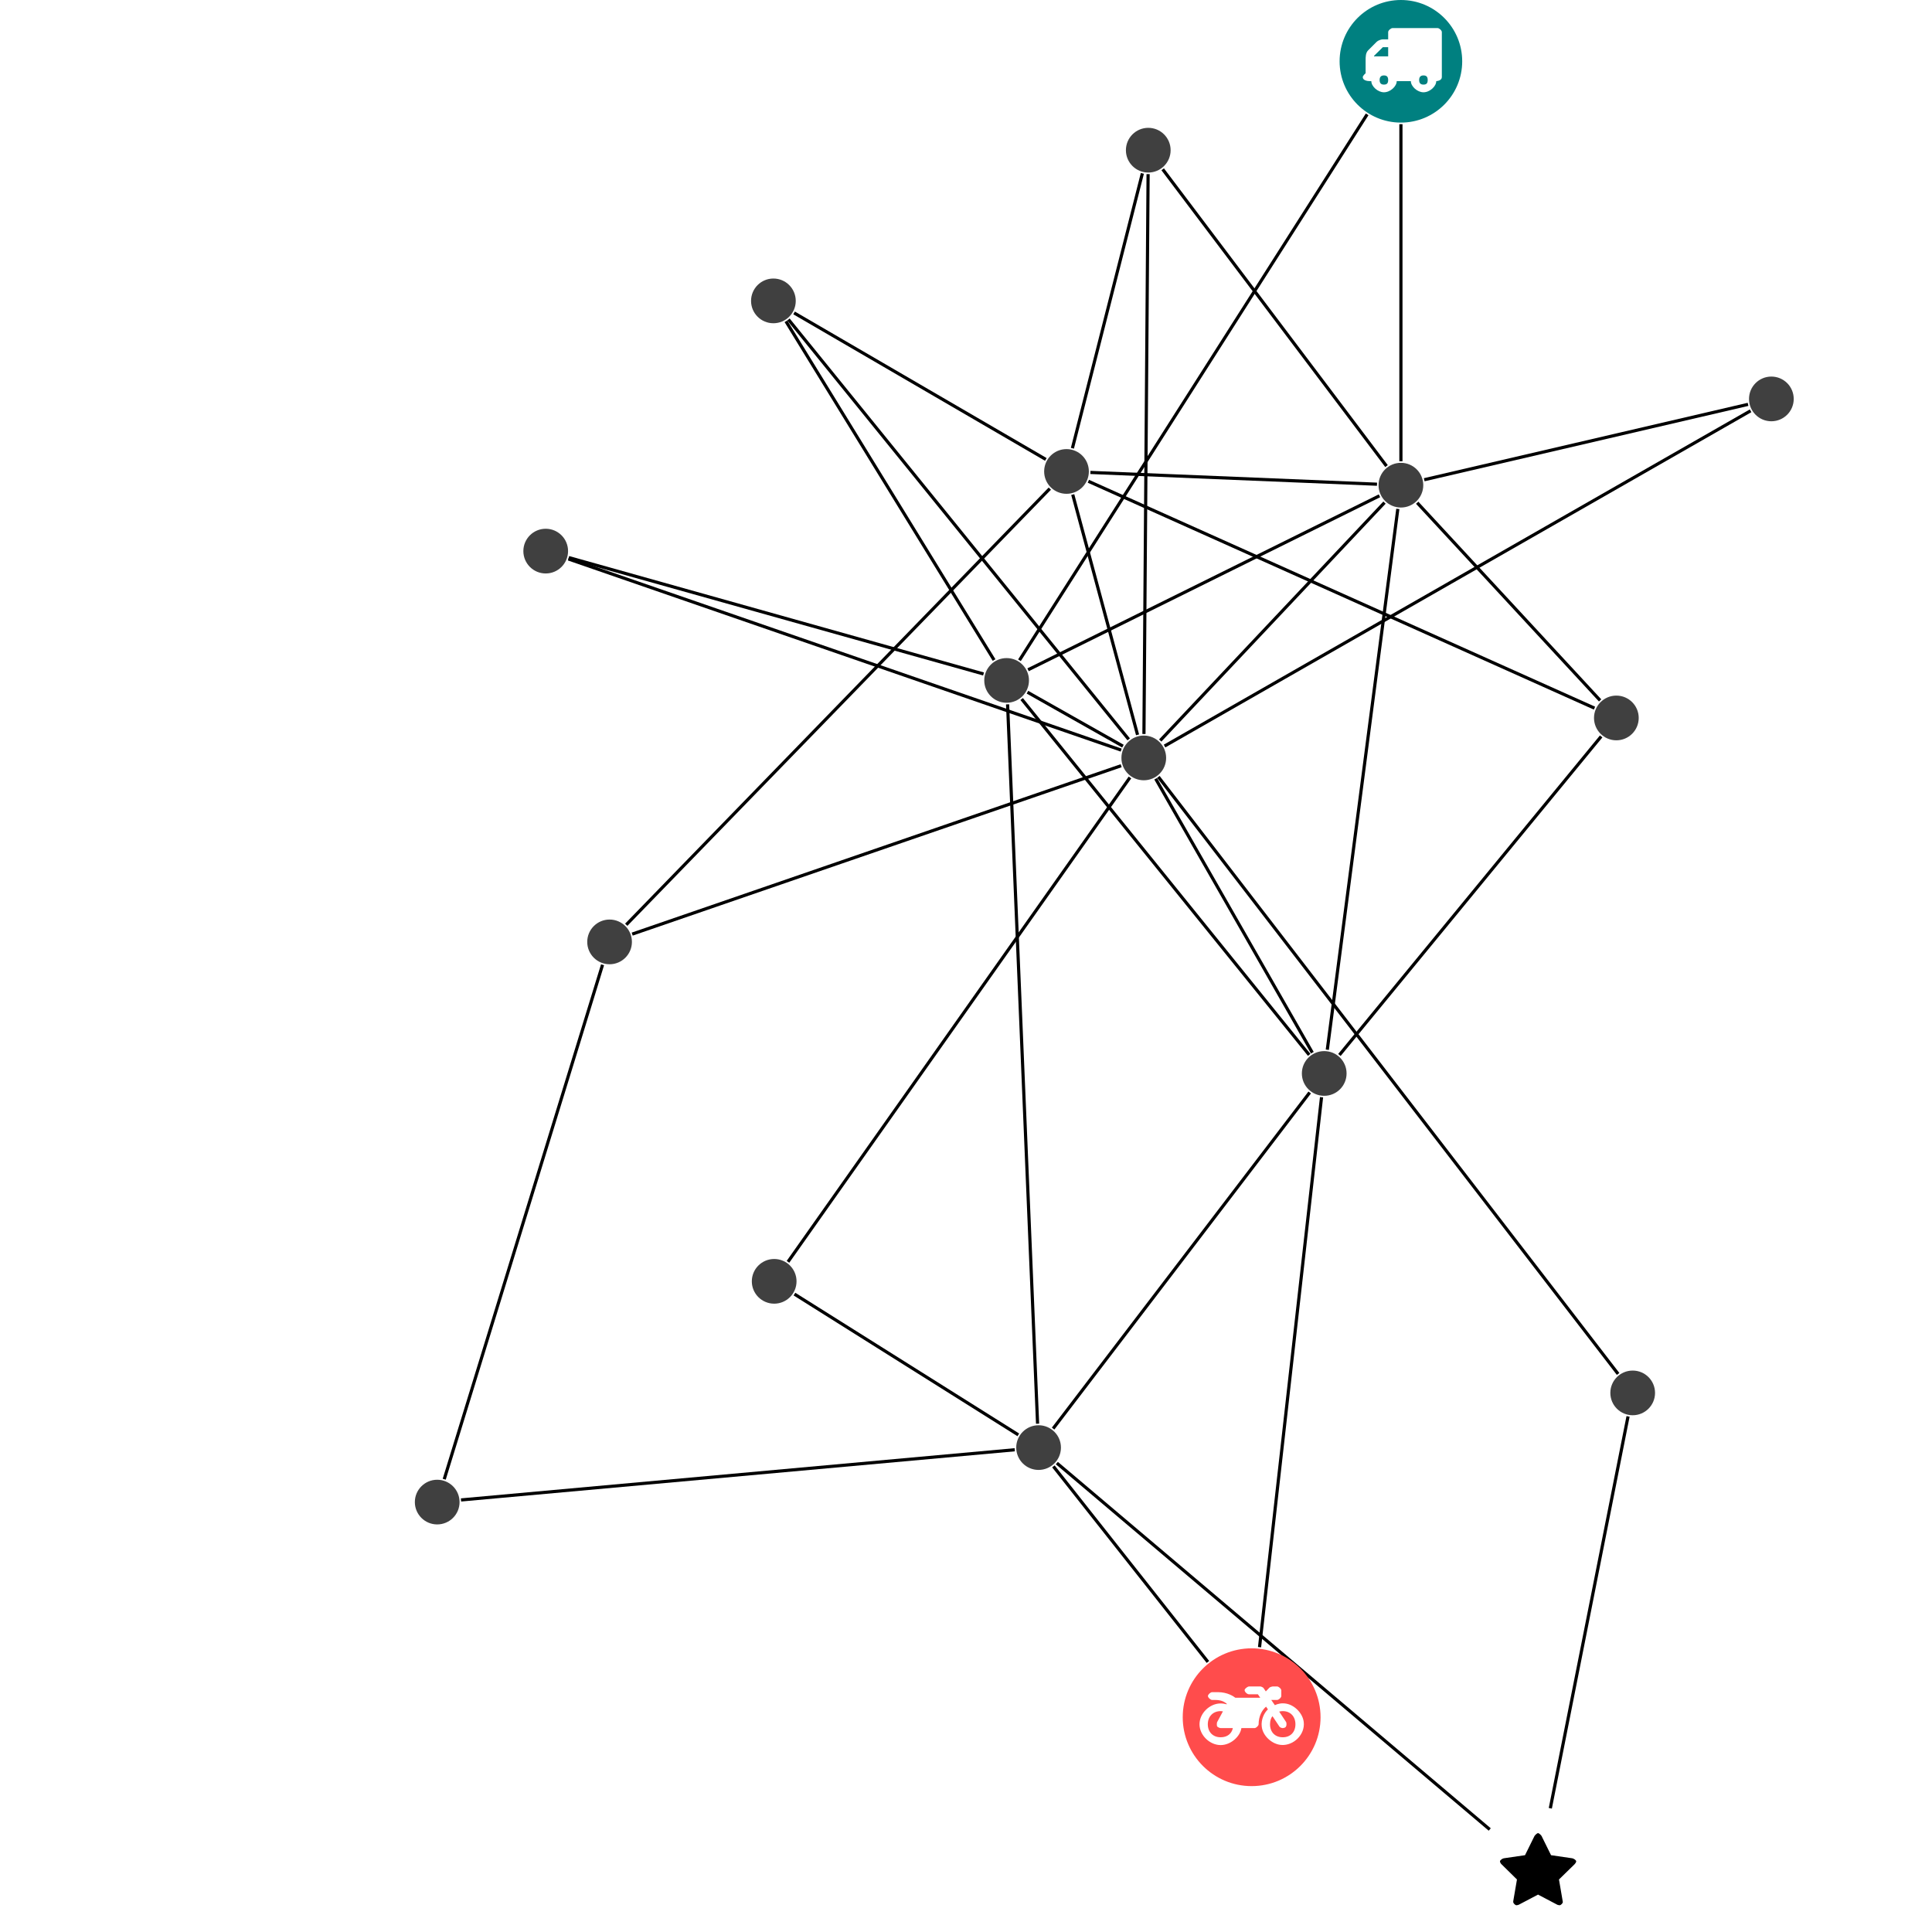
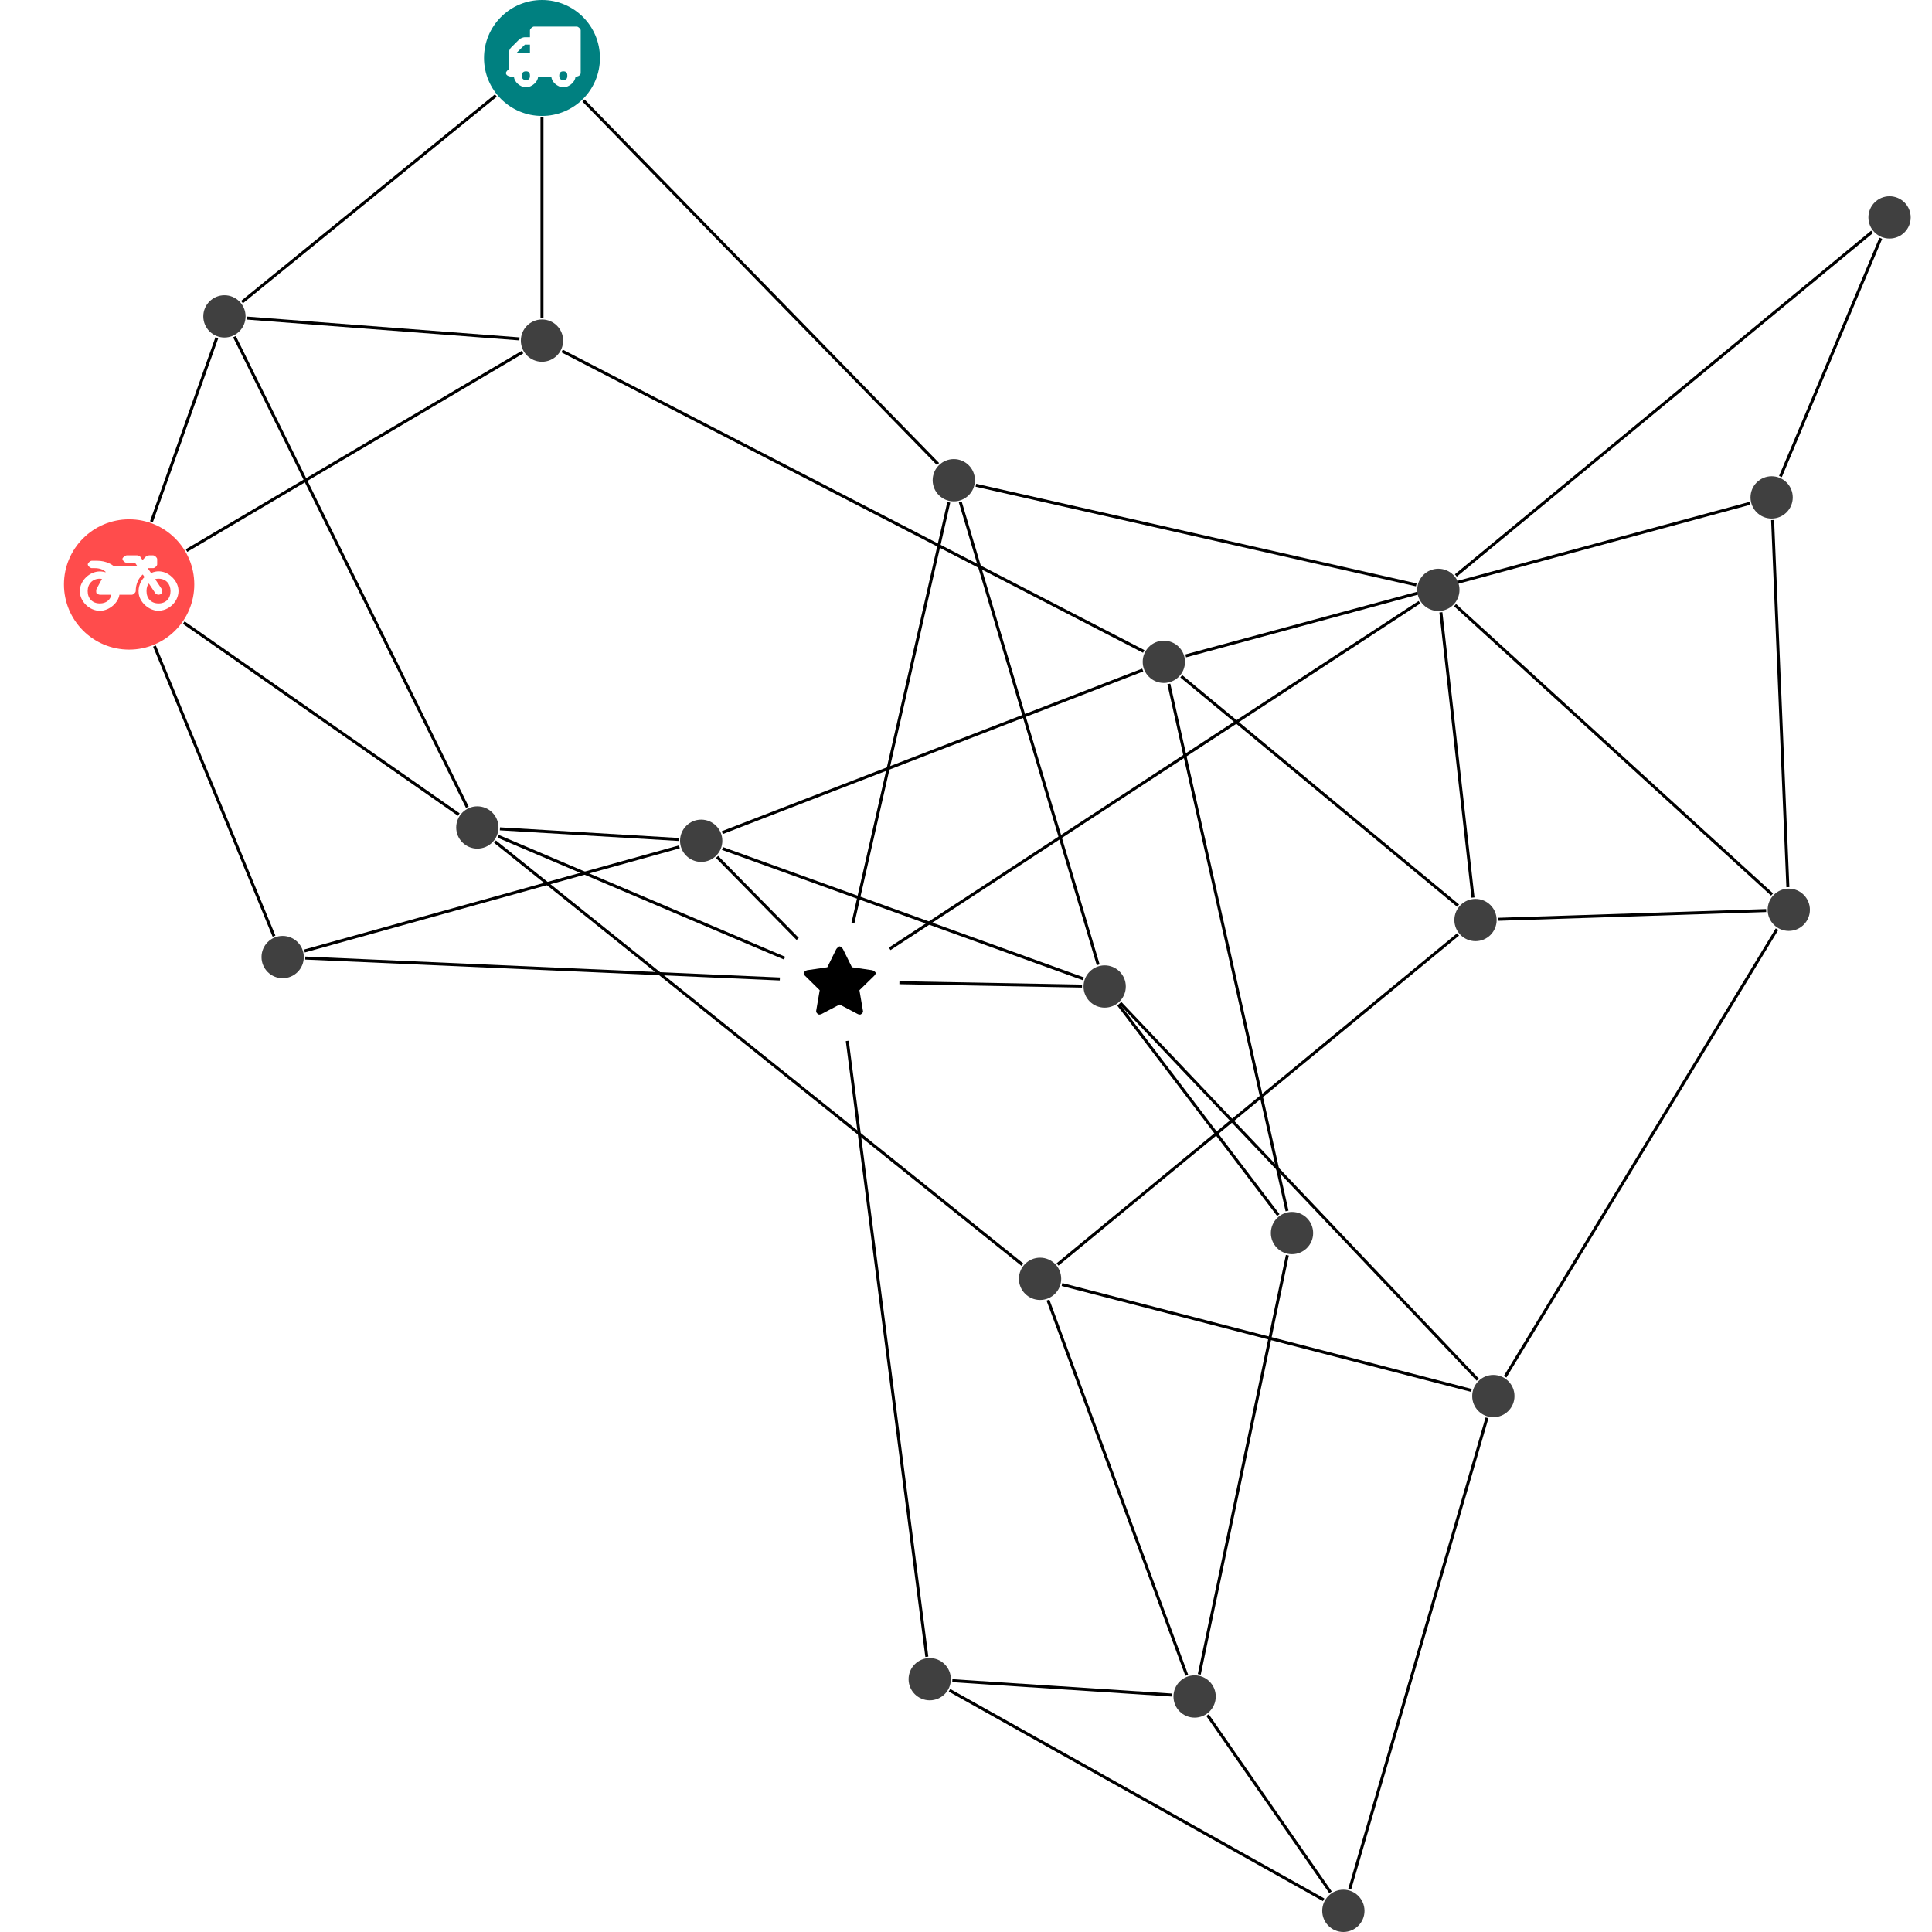
- <svg xmlns="http://www.w3.org/2000/svg" xmlns:xlink="http://www.w3.org/1999/xlink" width="243.581pt" height="243.581pt" viewBox="-34.869 0.000 208.712 243.581" version="1.1">
+ <svg xmlns="http://www.w3.org/2000/svg" xmlns:xlink="http://www.w3.org/1999/xlink" width="257.583pt" height="257.583pt" viewBox="-5.685 0.000 251.899 257.583" version="1.1">
  <defs>
    <g>
      <symbol overflow="visible" id="glyph0-0">
        <path style="stroke:none;" d="M 1.422 -0.75 L 1.422 -7.922 L 3.562 -7.922 L 3.562 -0.891 L 1.422 -0.891 Z M 0.625 0 L 4.531 0 L 4.531 -8.812 L 0.438 -8.812 L 0.438 0 Z M 0.625 0 " />
      </symbol>
      <symbol overflow="visible" id="glyph0-1">
        <path style="stroke:none;" d="M 3.375 -0.844 C 3.375 -0.453 3.234 -0.266 2.844 -0.266 C 2.469 -0.266 2.297 -0.453 2.297 -0.844 C 2.297 -1.219 2.469 -1.422 2.844 -1.422 C 3.234 -1.422 3.375 -1.219 3.375 -0.844 Z M 1.594 -3.688 L 1.594 -3.859 C 1.594 -3.875 1.578 -3.875 1.594 -3.891 L 2.688 -4.969 C 2.703 -5 2.656 -4.984 2.688 -4.984 L 3.375 -4.984 L 3.375 -3.828 L 1.594 -3.828 Z M 8.359 -0.844 C 8.359 -0.453 8.219 -0.266 7.828 -0.266 C 7.453 -0.266 7.281 -0.453 7.281 -0.844 C 7.281 -1.219 7.453 -1.422 7.828 -1.422 C 8.219 -1.422 8.359 -1.219 8.359 -0.844 Z M 10.141 -6.891 C 10.141 -7.094 9.812 -7.391 9.609 -7.391 L 3.922 -7.391 C 3.719 -7.391 3.375 -7.094 3.375 -6.891 L 3.375 -5.969 L 2.672 -5.969 C 2.469 -5.969 2.078 -5.812 1.938 -5.672 L 0.844 -4.578 C 0.531 -4.266 0.531 -3.734 0.531 -3.328 L 0.531 -1.688 C 0.516 -1.688 0.172 -1.391 0.172 -1.203 C 0.172 -0.781 0.781 -0.703 1.062 -0.703 L 1.25 -0.703 C 1.25 -0.047 2.062 0.703 2.844 0.703 C 3.641 0.703 4.453 -0.047 4.453 -0.703 L 6.234 -0.703 C 6.234 -0.047 7.047 0.703 7.828 0.703 C 8.625 0.703 9.438 -0.047 9.438 -0.703 C 9.547 -0.703 10.141 -0.781 10.141 -1.203 Z M 10.141 -6.891 " />
      </symbol>
      <symbol overflow="visible" id="glyph0-2">
        <path style="stroke:none;" d="M 12.969 -2.906 C 12.844 -3.984 11.859 -5.016 10.781 -5.219 C 10.234 -5.328 9.703 -5.219 9.328 -5.031 L 8.875 -5.688 L 9.609 -5.688 C 9.812 -5.688 10.141 -5.984 10.141 -6.188 L 10.141 -6.891 C 10.141 -7.094 9.812 -7.391 9.609 -7.391 L 9.047 -7.391 C 8.969 -7.391 8.734 -7.312 8.656 -7.25 L 8.188 -6.766 L 7.891 -7.203 C 7.828 -7.281 7.594 -7.391 7.484 -7.391 L 6.078 -7.391 C 5.906 -7.391 5.547 -7.125 5.516 -6.953 C 5.484 -6.734 5.828 -6.406 6.047 -6.406 L 7.188 -6.406 L 7.484 -5.969 L 4.344 -5.969 C 4.141 -6.125 3.375 -6.672 2.141 -6.672 L 1.422 -6.672 C 1.219 -6.672 0.891 -6.375 0.891 -6.188 C 0.891 -5.984 1.219 -5.688 1.422 -5.688 L 1.781 -5.688 C 2.484 -5.688 2.906 -5.516 3.281 -5.188 L 3.25 -5.141 C 3.078 -5.188 2.797 -5.25 2.5 -5.25 C 1.109 -5.25 -0.172 -4 -0.172 -2.625 C -0.172 -1.25 1.109 0 2.5 0 C 3.75 0 4.953 -1.062 5.109 -2.141 L 6.766 -2.141 C 6.969 -2.141 7.281 -2.438 7.281 -2.625 C 7.281 -3.609 7.688 -4.391 8.219 -4.844 L 8.453 -4.5 C 7.969 -4.062 7.578 -3.203 7.672 -2.359 C 7.781 -1.172 8.969 -0.094 10.141 -0.016 C 11.703 0.094 13.156 -1.344 12.969 -2.906 Z M 2.5 -0.984 C 1.516 -0.984 0.875 -1.641 0.875 -2.625 C 0.875 -3.594 1.516 -4.281 2.5 -4.281 C 2.672 -4.281 2.844 -4.234 2.781 -4.25 L 2.047 -2.891 C 2 -2.781 2 -2.469 2.047 -2.359 C 2.125 -2.25 2.375 -2.141 2.5 -2.141 L 4.031 -2.141 C 3.891 -1.453 3.344 -0.984 2.5 -0.984 Z M 10.328 -0.984 C 9.344 -0.984 8.719 -1.641 8.719 -2.625 C 8.719 -3.109 8.859 -3.469 9.031 -3.641 L 9.906 -2.328 C 9.969 -2.219 10.203 -2.141 10.328 -2.141 C 10.391 -2.141 10.594 -2.188 10.641 -2.234 C 10.812 -2.344 10.844 -2.75 10.734 -2.922 L 9.875 -4.219 C 9.859 -4.219 10.094 -4.281 10.328 -4.281 C 11.297 -4.281 11.922 -3.594 11.922 -2.625 C 11.922 -1.641 11.297 -0.984 10.328 -0.984 Z M 10.328 -0.984 " />
      </symbol>
      <symbol overflow="visible" id="glyph0-3">
        <path style="stroke:none;" d="M 9.438 -5.078 C 9.438 -5.25 9.078 -5.453 8.938 -5.469 L 6.266 -5.859 L 5.078 -8.266 C 5.031 -8.375 4.75 -8.641 4.625 -8.641 C 4.5 -8.641 4.234 -8.375 4.172 -8.266 L 2.984 -5.859 L 0.312 -5.469 C 0.172 -5.453 -0.172 -5.25 -0.172 -5.078 C -0.172 -4.969 -0.062 -4.781 0.016 -4.719 L 1.969 -2.797 L 1.5 -0.062 C 1.5 -0.016 1.5 0.016 1.5 0.047 C 1.5 0.203 1.75 0.453 1.906 0.453 C 1.984 0.453 2.188 0.406 2.25 0.359 L 4.625 -0.891 L 7 0.359 C 7.062 0.406 7.266 0.453 7.344 0.453 C 7.5 0.453 7.75 0.203 7.75 0.047 C 7.75 0.016 7.75 -0.016 7.734 -0.062 L 7.266 -2.797 L 9.234 -4.719 C 9.297 -4.781 9.438 -4.969 9.438 -5.078 Z M 9.438 -5.078 " />
      </symbol>
    </g>
    <clipPath id="clip1">
-       <path d="M 121 45 L 173.844 45 L 173.844 67 L 121 67 Z M 121 45 " />
+       <path d="M 179 25 L 246.215 25 L 246.215 83 L 179 83 Z M 179 25 " />
    </clipPath>
    <clipPath id="clip2">
-       <path d="M 88 46 L 173.844 46 L 173.844 100 L 88 100 Z M 88 46 " />
+       <path d="M 223 26 L 246.215 26 L 246.215 70 L 223 70 Z M 223 26 " />
    </clipPath>
    <clipPath id="clip3">
-       <path d="M 168 47 L 173.844 47 L 173.844 54 L 168 54 Z M 168 47 " />
+       <path d="M 165 183 L 196 183 L 196 257.582 L 165 257.582 Z M 165 183 " />
    </clipPath>
    <clipPath id="clip4">
-       <path d="M 133 228 L 150 228 L 150 243.582 L 133 243.582 Z M 133 228 " />
+       <path d="M 112 219 L 174 219 L 174 257.582 L 112 257.582 Z M 112 219 " />
+     </clipPath>
+     <clipPath id="clip5">
+       <path d="M 146 223 L 175 223 L 175 257.582 L 146 257.582 Z M 146 223 " />
+     </clipPath>
+     <clipPath id="clip6">
+       <path d="M 240 26 L 246.215 26 L 246.215 32 L 240 32 Z M 240 26 " />
+     </clipPath>
+     <clipPath id="clip7">
+       <path d="M 167 251 L 174 251 L 174 257.582 L 167 257.582 Z M 167 251 " />
    </clipPath>
  </defs>
  <g id="surface1">
-     <path style="fill:none;stroke-width:0.399;stroke-linecap:butt;stroke-linejoin:miter;stroke:rgb(0%,0%,0%);stroke-opacity:1;stroke-miterlimit:10;" d="M 0 -7.927 L 0 -50.423 " transform="matrix(1,0,0,-1,124.32,7.729)" />
-     <path style="fill:none;stroke-width:0.399;stroke-linecap:butt;stroke-linejoin:miter;stroke:rgb(0%,0%,0%);stroke-opacity:1;stroke-miterlimit:10;" d="M -4.258 -6.689 L -48.093 -75.513 " transform="matrix(1,0,0,-1,124.32,7.729)" />
+     <path style="fill:none;stroke-width:0.399;stroke-linecap:butt;stroke-linejoin:miter;stroke:rgb(0%,0%,0%);stroke-opacity:1;stroke-miterlimit:10;" d="M 0 -7.927 L 0 -34.666 " transform="matrix(1,0,0,-1,63.734,7.729)" />
+     <path style="fill:none;stroke-width:0.399;stroke-linecap:butt;stroke-linejoin:miter;stroke:rgb(0%,0%,0%);stroke-opacity:1;stroke-miterlimit:10;" d="M -6.148 -5.005 L -39.996 -32.548 " transform="matrix(1,0,0,-1,63.734,7.729)" />
+     <path style="fill:none;stroke-width:0.399;stroke-linecap:butt;stroke-linejoin:miter;stroke:rgb(0%,0%,0%);stroke-opacity:1;stroke-miterlimit:10;" d="M 5.536 -5.677 L 52.797 -54.138 " transform="matrix(1,0,0,-1,63.734,7.729)" />
+     <path style="fill:none;stroke-width:0.399;stroke-linecap:butt;stroke-linejoin:miter;stroke:rgb(0%,0%,0%);stroke-opacity:1;stroke-miterlimit:10;" d="M -3.007 -37.455 L -39.328 -34.681 " transform="matrix(1,0,0,-1,63.734,7.729)" />
+     <path style="fill:none;stroke-width:0.399;stroke-linecap:butt;stroke-linejoin:miter;stroke:rgb(0%,0%,0%);stroke-opacity:1;stroke-miterlimit:10;" d="M -2.597 -39.216 L -47.394 -65.673 " transform="matrix(1,0,0,-1,63.734,7.729)" />
+     <path style="fill:none;stroke-width:0.399;stroke-linecap:butt;stroke-linejoin:miter;stroke:rgb(0%,0%,0%);stroke-opacity:1;stroke-miterlimit:10;" d="M 2.68 -39.068 L 80.227 -79.126 " transform="matrix(1,0,0,-1,63.734,7.729)" />
+     <path style="fill:none;stroke-width:0.399;stroke-linecap:butt;stroke-linejoin:miter;stroke:rgb(0%,0%,0%);stroke-opacity:1;stroke-miterlimit:10;" d="M -43.347 -37.294 L -52.07 -61.822 " transform="matrix(1,0,0,-1,63.734,7.729)" />
+     <path style="fill:none;stroke-width:0.399;stroke-linecap:butt;stroke-linejoin:miter;stroke:rgb(0%,0%,0%);stroke-opacity:1;stroke-miterlimit:10;" d="M -41 -37.158 L -9.957 -99.892 " transform="matrix(1,0,0,-1,63.734,7.729)" />
+     <path style="fill:none;stroke-width:0.399;stroke-linecap:butt;stroke-linejoin:miter;stroke:rgb(0%,0%,0%);stroke-opacity:1;stroke-miterlimit:10;" d="M -47.761 -75.279 L -11.093 -100.869 " transform="matrix(1,0,0,-1,63.734,7.729)" />
+     <path style="fill:none;stroke-width:0.399;stroke-linecap:butt;stroke-linejoin:miter;stroke:rgb(0%,0%,0%);stroke-opacity:1;stroke-miterlimit:10;" d="M -51.664 -78.412 L -35.726 -117.084 " transform="matrix(1,0,0,-1,63.734,7.729)" />
+     <path style="fill:none;stroke-width:0.399;stroke-linecap:butt;stroke-linejoin:miter;stroke:rgb(0%,0%,0%);stroke-opacity:1;stroke-miterlimit:10;" d="M -5.609 -102.775 L 18.215 -104.193 " transform="matrix(1,0,0,-1,63.734,7.729)" />
+     <path style="fill:none;stroke-width:0.399;stroke-linecap:butt;stroke-linejoin:miter;stroke:rgb(0%,0%,0%);stroke-opacity:1;stroke-miterlimit:10;" d="M -5.843 -103.775 L 32.34 -120.017 " transform="matrix(1,0,0,-1,63.734,7.729)" />
+     <path style="fill:none;stroke-width:0.399;stroke-linecap:butt;stroke-linejoin:miter;stroke:rgb(0%,0%,0%);stroke-opacity:1;stroke-miterlimit:10;" d="M -6.265 -104.482 L 64.051 -160.884 " transform="matrix(1,0,0,-1,63.734,7.729)" />
+     <path style="fill:none;stroke-width:0.399;stroke-linecap:butt;stroke-linejoin:miter;stroke:rgb(0%,0%,0%);stroke-opacity:1;stroke-miterlimit:10;" d="M -31.672 -119.064 L 18.317 -105.177 " transform="matrix(1,0,0,-1,63.734,7.729)" />
+     <path style="fill:none;stroke-width:0.399;stroke-linecap:butt;stroke-linejoin:miter;stroke:rgb(0%,0%,0%);stroke-opacity:1;stroke-miterlimit:10;" d="M -31.562 -120.005 L 31.711 -122.791 " transform="matrix(1,0,0,-1,63.734,7.729)" />
+     <path style="fill:none;stroke-width:0.399;stroke-linecap:butt;stroke-linejoin:miter;stroke:rgb(0%,0%,0%);stroke-opacity:1;stroke-miterlimit:10;" d="M 23.34 -106.521 L 34.09 -117.455 " transform="matrix(1,0,0,-1,63.734,7.729)" />
+     <path style="fill:none;stroke-width:0.399;stroke-linecap:butt;stroke-linejoin:miter;stroke:rgb(0%,0%,0%);stroke-opacity:1;stroke-miterlimit:10;" d="M 24.063 -105.396 L 72.18 -122.771 " transform="matrix(1,0,0,-1,63.734,7.729)" />
+     <path style="fill:none;stroke-width:0.399;stroke-linecap:butt;stroke-linejoin:miter;stroke:rgb(0%,0%,0%);stroke-opacity:1;stroke-miterlimit:10;" d="M 24.039 -103.283 L 80.094 -81.599 " transform="matrix(1,0,0,-1,63.734,7.729)" />
+     <path style="fill:none;stroke-width:0.399;stroke-linecap:butt;stroke-linejoin:miter;stroke:rgb(0%,0%,0%);stroke-opacity:1;stroke-miterlimit:10;" d="M 47.653 -123.287 L 72 -123.74 " transform="matrix(1,0,0,-1,63.734,7.729)" />
+     <path style="fill:none;stroke-width:0.399;stroke-linecap:butt;stroke-linejoin:miter;stroke:rgb(0%,0%,0%);stroke-opacity:1;stroke-miterlimit:10;" d="M 41.45 -115.361 L 54.235 -59.24 " transform="matrix(1,0,0,-1,63.734,7.729)" />
+     <path style="fill:none;stroke-width:0.399;stroke-linecap:butt;stroke-linejoin:miter;stroke:rgb(0%,0%,0%);stroke-opacity:1;stroke-miterlimit:10;" d="M 46.356 -118.775 L 116.981 -72.564 " transform="matrix(1,0,0,-1,63.734,7.729)" />
+     <path style="fill:none;stroke-width:0.399;stroke-linecap:butt;stroke-linejoin:miter;stroke:rgb(0%,0%,0%);stroke-opacity:1;stroke-miterlimit:10;" d="M 40.703 -131.048 L 51.309 -213.162 " transform="matrix(1,0,0,-1,63.734,7.729)" />
+     <path style="fill:none;stroke-width:0.399;stroke-linecap:butt;stroke-linejoin:miter;stroke:rgb(0%,0%,0%);stroke-opacity:1;stroke-miterlimit:10;" d="M 74.157 -120.904 L 55.766 -59.193 " transform="matrix(1,0,0,-1,63.734,7.729)" />
+     <path style="fill:none;stroke-width:0.399;stroke-linecap:butt;stroke-linejoin:miter;stroke:rgb(0%,0%,0%);stroke-opacity:1;stroke-miterlimit:10;" d="M 77.094 -125.986 L 124.762 -176.216 " transform="matrix(1,0,0,-1,63.734,7.729)" />
+     <path style="fill:none;stroke-width:0.399;stroke-linecap:butt;stroke-linejoin:miter;stroke:rgb(0%,0%,0%);stroke-opacity:1;stroke-miterlimit:10;" d="M 76.844 -126.201 L 98.168 -154.267 " transform="matrix(1,0,0,-1,63.734,7.729)" />
+     <path style="fill:none;stroke-width:0.399;stroke-linecap:butt;stroke-linejoin:miter;stroke:rgb(0%,0%,0%);stroke-opacity:1;stroke-miterlimit:10;" d="M 57.848 -56.966 L 116.563 -70.248 " transform="matrix(1,0,0,-1,63.734,7.729)" />
    <g clip-path="url(#clip1)" clip-rule="nonzero">
-       <path style="fill:none;stroke-width:0.399;stroke-linecap:butt;stroke-linejoin:miter;stroke:rgb(0%,0%,0%);stroke-opacity:1;stroke-miterlimit:10;" d="M 43.766 -43.251 L 2.938 -52.755 " transform="matrix(1,0,0,-1,124.32,7.729)" />
+       <path style="fill:none;stroke-width:0.399;stroke-linecap:butt;stroke-linejoin:miter;stroke:rgb(0%,0%,0%);stroke-opacity:1;stroke-miterlimit:10;" d="M 177.336 -23.181 L 121.836 -68.994 " transform="matrix(1,0,0,-1,63.734,7.729)" />
    </g>
    <g clip-path="url(#clip2)" clip-rule="nonzero">
-       <path style="fill:none;stroke-width:0.399;stroke-linecap:butt;stroke-linejoin:miter;stroke:rgb(0%,0%,0%);stroke-opacity:1;stroke-miterlimit:10;" d="M 44.086 -44.064 L -29.8 -86.33 " transform="matrix(1,0,0,-1,124.32,7.729)" />
+       <path style="fill:none;stroke-width:0.399;stroke-linecap:butt;stroke-linejoin:miter;stroke:rgb(0%,0%,0%);stroke-opacity:1;stroke-miterlimit:10;" d="M 178.493 -24.041 L 165.118 -55.806 " transform="matrix(1,0,0,-1,63.734,7.729)" />
    </g>
-     <path style="fill:none;stroke-width:0.399;stroke-linecap:butt;stroke-linejoin:miter;stroke:rgb(0%,0%,0%);stroke-opacity:1;stroke-miterlimit:10;" d="M -76.461 -155.427 L -48.238 -173.173 " transform="matrix(1,0,0,-1,124.32,7.729)" />
-     <path style="fill:none;stroke-width:0.399;stroke-linecap:butt;stroke-linejoin:miter;stroke:rgb(0%,0%,0%);stroke-opacity:1;stroke-miterlimit:10;" d="M -77.277 -151.357 L -34.16 -90.294 " transform="matrix(1,0,0,-1,124.32,7.729)" />
-     <path style="fill:none;stroke-width:0.399;stroke-linecap:butt;stroke-linejoin:miter;stroke:rgb(0%,0%,0%);stroke-opacity:1;stroke-miterlimit:10;" d="M -17.824 -199.943 L -10.008 -130.607 " transform="matrix(1,0,0,-1,124.32,7.729)" />
-     <path style="fill:none;stroke-width:0.399;stroke-linecap:butt;stroke-linejoin:miter;stroke:rgb(0%,0%,0%);stroke-opacity:1;stroke-miterlimit:10;" d="M -24.332 -201.802 L -43.812 -177.15 " transform="matrix(1,0,0,-1,124.32,7.729)" />
-     <path style="fill:none;stroke-width:0.399;stroke-linecap:butt;stroke-linejoin:miter;stroke:rgb(0%,0%,0%);stroke-opacity:1;stroke-miterlimit:10;" d="M -120.617 -178.767 L -100.656 -113.908 " transform="matrix(1,0,0,-1,124.32,7.729)" />
-     <path style="fill:none;stroke-width:0.399;stroke-linecap:butt;stroke-linejoin:miter;stroke:rgb(0%,0%,0%);stroke-opacity:1;stroke-miterlimit:10;" d="M -118.5 -181.38 L -48.687 -175.052 " transform="matrix(1,0,0,-1,124.32,7.729)" />
-     <path style="fill:none;stroke-width:0.399;stroke-linecap:butt;stroke-linejoin:miter;stroke:rgb(0%,0%,0%);stroke-opacity:1;stroke-miterlimit:10;" d="M -32.597 -14.13 L -41.418 -48.787 " transform="matrix(1,0,0,-1,124.32,7.729)" />
-     <path style="fill:none;stroke-width:0.399;stroke-linecap:butt;stroke-linejoin:miter;stroke:rgb(0%,0%,0%);stroke-opacity:1;stroke-miterlimit:10;" d="M -30.035 -13.615 L -1.816 -51.033 " transform="matrix(1,0,0,-1,124.32,7.729)" />
-     <path style="fill:none;stroke-width:0.399;stroke-linecap:butt;stroke-linejoin:miter;stroke:rgb(0%,0%,0%);stroke-opacity:1;stroke-miterlimit:10;" d="M -31.875 -14.224 L -32.398 -84.81 " transform="matrix(1,0,0,-1,124.32,7.729)" />
-     <path style="fill:none;stroke-width:0.399;stroke-linecap:butt;stroke-linejoin:miter;stroke:rgb(0%,0%,0%);stroke-opacity:1;stroke-miterlimit:10;" d="M -97.668 -108.861 L -44.265 -53.876 " transform="matrix(1,0,0,-1,124.32,7.729)" />
-     <path style="fill:none;stroke-width:0.399;stroke-linecap:butt;stroke-linejoin:miter;stroke:rgb(0%,0%,0%);stroke-opacity:1;stroke-miterlimit:10;" d="M -96.918 -110.041 L -35.273 -88.81 " transform="matrix(1,0,0,-1,124.32,7.729)" />
-     <path style="fill:none;stroke-width:0.399;stroke-linecap:butt;stroke-linejoin:miter;stroke:rgb(0%,0%,0%);stroke-opacity:1;stroke-miterlimit:10;" d="M 18.836 -220.255 L 28.637 -170.845 " transform="matrix(1,0,0,-1,124.32,7.729)" />
-     <path style="fill:none;stroke-width:0.399;stroke-linecap:butt;stroke-linejoin:miter;stroke:rgb(0%,0%,0%);stroke-opacity:1;stroke-miterlimit:10;" d="M 11.2 -222.927 L -43.379 -176.732 " transform="matrix(1,0,0,-1,124.32,7.729)" />
-     <path style="fill:none;stroke-width:0.399;stroke-linecap:butt;stroke-linejoin:miter;stroke:rgb(0%,0%,0%);stroke-opacity:1;stroke-miterlimit:10;" d="M 27.383 -165.494 L -30.578 -90.22 " transform="matrix(1,0,0,-1,124.32,7.729)" />
-     <path style="fill:none;stroke-width:0.399;stroke-linecap:butt;stroke-linejoin:miter;stroke:rgb(0%,0%,0%);stroke-opacity:1;stroke-miterlimit:10;" d="M -76.507 -31.724 L -44.769 -50.193 " transform="matrix(1,0,0,-1,124.32,7.729)" />
-     <path style="fill:none;stroke-width:0.399;stroke-linecap:butt;stroke-linejoin:miter;stroke:rgb(0%,0%,0%);stroke-opacity:1;stroke-miterlimit:10;" d="M -77.535 -32.779 L -51.293 -75.486 " transform="matrix(1,0,0,-1,124.32,7.729)" />
-     <path style="fill:none;stroke-width:0.399;stroke-linecap:butt;stroke-linejoin:miter;stroke:rgb(0%,0%,0%);stroke-opacity:1;stroke-miterlimit:10;" d="M -77.218 -32.552 L -34.32 -85.486 " transform="matrix(1,0,0,-1,124.32,7.729)" />
-     <path style="fill:none;stroke-width:0.399;stroke-linecap:butt;stroke-linejoin:miter;stroke:rgb(0%,0%,0%);stroke-opacity:1;stroke-miterlimit:10;" d="M 24.407 -81.552 L -39.406 -52.947 " transform="matrix(1,0,0,-1,124.32,7.729)" />
-     <path style="fill:none;stroke-width:0.399;stroke-linecap:butt;stroke-linejoin:miter;stroke:rgb(0%,0%,0%);stroke-opacity:1;stroke-miterlimit:10;" d="M 25.114 -80.576 L 2.051 -55.654 " transform="matrix(1,0,0,-1,124.32,7.729)" />
-     <path style="fill:none;stroke-width:0.399;stroke-linecap:butt;stroke-linejoin:miter;stroke:rgb(0%,0%,0%);stroke-opacity:1;stroke-miterlimit:10;" d="M 25.246 -85.119 L -7.754 -125.279 " transform="matrix(1,0,0,-1,124.32,7.729)" />
-     <path style="fill:none;stroke-width:0.399;stroke-linecap:butt;stroke-linejoin:miter;stroke:rgb(0%,0%,0%);stroke-opacity:1;stroke-miterlimit:10;" d="M -39.148 -51.834 L -3.015 -53.318 " transform="matrix(1,0,0,-1,124.32,7.729)" />
-     <path style="fill:none;stroke-width:0.399;stroke-linecap:butt;stroke-linejoin:miter;stroke:rgb(0%,0%,0%);stroke-opacity:1;stroke-miterlimit:10;" d="M -41.375 -54.626 L -33.203 -84.916 " transform="matrix(1,0,0,-1,124.32,7.729)" />
-     <path style="fill:none;stroke-width:0.399;stroke-linecap:butt;stroke-linejoin:miter;stroke:rgb(0%,0%,0%);stroke-opacity:1;stroke-miterlimit:10;" d="M -104.918 -62.568 L -52.621 -77.244 " transform="matrix(1,0,0,-1,124.32,7.729)" />
-     <path style="fill:none;stroke-width:0.399;stroke-linecap:butt;stroke-linejoin:miter;stroke:rgb(0%,0%,0%);stroke-opacity:1;stroke-miterlimit:10;" d="M -104.968 -62.74 L -35.269 -86.841 " transform="matrix(1,0,0,-1,124.32,7.729)" />
-     <path style="fill:none;stroke-width:0.399;stroke-linecap:butt;stroke-linejoin:miter;stroke:rgb(0%,0%,0%);stroke-opacity:1;stroke-miterlimit:10;" d="M -0.39 -56.435 L -9.281 -124.619 " transform="matrix(1,0,0,-1,124.32,7.729)" />
-     <path style="fill:none;stroke-width:0.399;stroke-linecap:butt;stroke-linejoin:miter;stroke:rgb(0%,0%,0%);stroke-opacity:1;stroke-miterlimit:10;" d="M -2.703 -54.779 L -47.008 -76.716 " transform="matrix(1,0,0,-1,124.32,7.729)" />
-     <path style="fill:none;stroke-width:0.399;stroke-linecap:butt;stroke-linejoin:miter;stroke:rgb(0%,0%,0%);stroke-opacity:1;stroke-miterlimit:10;" d="M -2.07 -55.638 L -30.347 -85.634 " transform="matrix(1,0,0,-1,124.32,7.729)" />
-     <path style="fill:none;stroke-width:0.399;stroke-linecap:butt;stroke-linejoin:miter;stroke:rgb(0%,0%,0%);stroke-opacity:1;stroke-miterlimit:10;" d="M -11.566 -125.263 L -47.816 -80.404 " transform="matrix(1,0,0,-1,124.32,7.729)" />
-     <path style="fill:none;stroke-width:0.399;stroke-linecap:butt;stroke-linejoin:miter;stroke:rgb(0%,0%,0%);stroke-opacity:1;stroke-miterlimit:10;" d="M -11.5 -130.009 L -43.851 -172.384 " transform="matrix(1,0,0,-1,124.32,7.729)" />
-     <path style="fill:none;stroke-width:0.399;stroke-linecap:butt;stroke-linejoin:miter;stroke:rgb(0%,0%,0%);stroke-opacity:1;stroke-miterlimit:10;" d="M -11.168 -124.99 L -30.922 -90.451 " transform="matrix(1,0,0,-1,124.32,7.729)" />
-     <path style="fill:none;stroke-width:0.399;stroke-linecap:butt;stroke-linejoin:miter;stroke:rgb(0%,0%,0%);stroke-opacity:1;stroke-miterlimit:10;" d="M -49.59 -81.072 L -45.808 -171.767 " transform="matrix(1,0,0,-1,124.32,7.729)" />
-     <path style="fill:none;stroke-width:0.399;stroke-linecap:butt;stroke-linejoin:miter;stroke:rgb(0%,0%,0%);stroke-opacity:1;stroke-miterlimit:10;" d="M -47.086 -79.541 L -35.047 -86.345 " transform="matrix(1,0,0,-1,124.32,7.729)" />
-     <path style=" stroke:none;fill-rule:nonzero;fill:rgb(0%,50%,50%);fill-opacity:1;" d="M 132.047 7.73 C 132.047 3.461 128.59 0 124.32 0 C 120.051 0 116.59 3.461 116.59 7.73 C 116.59 11.996 120.051 15.457 124.32 15.457 C 128.59 15.457 132.047 11.996 132.047 7.73 Z M 132.047 7.73 " />
+     <path style="fill:none;stroke-width:0.399;stroke-linecap:butt;stroke-linejoin:miter;stroke:rgb(0%,0%,0%);stroke-opacity:1;stroke-miterlimit:10;" d="M 121.735 -72.947 L 164 -111.533 " transform="matrix(1,0,0,-1,63.734,7.729)" />
+     <path style="fill:none;stroke-width:0.399;stroke-linecap:butt;stroke-linejoin:miter;stroke:rgb(0%,0%,0%);stroke-opacity:1;stroke-miterlimit:10;" d="M 119.844 -73.912 L 124.125 -111.939 " transform="matrix(1,0,0,-1,63.734,7.729)" />
+     <path style="fill:none;stroke-width:0.399;stroke-linecap:butt;stroke-linejoin:miter;stroke:rgb(0%,0%,0%);stroke-opacity:1;stroke-miterlimit:10;" d="M 164.071 -61.603 L 166.106 -110.552 " transform="matrix(1,0,0,-1,63.734,7.729)" />
+     <path style="fill:none;stroke-width:0.399;stroke-linecap:butt;stroke-linejoin:miter;stroke:rgb(0%,0%,0%);stroke-opacity:1;stroke-miterlimit:10;" d="M 161.032 -59.376 L 85.821 -79.72 " transform="matrix(1,0,0,-1,63.734,7.729)" />
+     <path style="fill:none;stroke-width:0.399;stroke-linecap:butt;stroke-linejoin:miter;stroke:rgb(0%,0%,0%);stroke-opacity:1;stroke-miterlimit:10;" d="M 164.661 -116.15 L 128.407 -175.826 " transform="matrix(1,0,0,-1,63.734,7.729)" />
+     <path style="fill:none;stroke-width:0.399;stroke-linecap:butt;stroke-linejoin:miter;stroke:rgb(0%,0%,0%);stroke-opacity:1;stroke-miterlimit:10;" d="M 163.215 -113.669 L 127.477 -114.837 " transform="matrix(1,0,0,-1,63.734,7.729)" />
+     <path style="fill:none;stroke-width:0.399;stroke-linecap:butt;stroke-linejoin:miter;stroke:rgb(0%,0%,0%);stroke-opacity:1;stroke-miterlimit:10;" d="M 123.914 -177.65 L 69.329 -163.529 " transform="matrix(1,0,0,-1,63.734,7.729)" />
+     <g clip-path="url(#clip3)" clip-rule="nonzero">
+       <path style="fill:none;stroke-width:0.399;stroke-linecap:butt;stroke-linejoin:miter;stroke:rgb(0%,0%,0%);stroke-opacity:1;stroke-miterlimit:10;" d="M 125.993 -181.302 L 107.688 -244.142 " transform="matrix(1,0,0,-1,63.734,7.729)" />
+     </g>
+     <path style="fill:none;stroke-width:0.399;stroke-linecap:butt;stroke-linejoin:miter;stroke:rgb(0%,0%,0%);stroke-opacity:1;stroke-miterlimit:10;" d="M 67.454 -165.603 L 85.965 -215.63 " transform="matrix(1,0,0,-1,63.734,7.729)" />
+     <path style="fill:none;stroke-width:0.399;stroke-linecap:butt;stroke-linejoin:miter;stroke:rgb(0%,0%,0%);stroke-opacity:1;stroke-miterlimit:10;" d="M 68.735 -160.853 L 122.133 -116.857 " transform="matrix(1,0,0,-1,63.734,7.729)" />
+     <g clip-path="url(#clip4)" clip-rule="nonzero">
+       <path style="fill:none;stroke-width:0.399;stroke-linecap:butt;stroke-linejoin:miter;stroke:rgb(0%,0%,0%);stroke-opacity:1;stroke-miterlimit:10;" d="M 104.211 -245.564 L 54.328 -217.626 " transform="matrix(1,0,0,-1,63.734,7.729)" />
+     </g>
+     <g clip-path="url(#clip5)" clip-rule="nonzero">
+       <path style="fill:none;stroke-width:0.399;stroke-linecap:butt;stroke-linejoin:miter;stroke:rgb(0%,0%,0%);stroke-opacity:1;stroke-miterlimit:10;" d="M 105.125 -244.56 L 88.731 -220.939 " transform="matrix(1,0,0,-1,63.734,7.729)" />
+     </g>
+     <path style="fill:none;stroke-width:0.399;stroke-linecap:butt;stroke-linejoin:miter;stroke:rgb(0%,0%,0%);stroke-opacity:1;stroke-miterlimit:10;" d="M 54.707 -216.349 L 84 -218.263 " transform="matrix(1,0,0,-1,63.734,7.729)" />
+     <path style="fill:none;stroke-width:0.399;stroke-linecap:butt;stroke-linejoin:miter;stroke:rgb(0%,0%,0%);stroke-opacity:1;stroke-miterlimit:10;" d="M 87.633 -215.505 L 99.375 -159.623 " transform="matrix(1,0,0,-1,63.734,7.729)" />
+     <path style="fill:none;stroke-width:0.399;stroke-linecap:butt;stroke-linejoin:miter;stroke:rgb(0%,0%,0%);stroke-opacity:1;stroke-miterlimit:10;" d="M 122.137 -113.013 L 85.231 -82.435 " transform="matrix(1,0,0,-1,63.734,7.729)" />
+     <path style="fill:none;stroke-width:0.399;stroke-linecap:butt;stroke-linejoin:miter;stroke:rgb(0%,0%,0%);stroke-opacity:1;stroke-miterlimit:10;" d="M 99.332 -153.724 L 83.571 -83.455 " transform="matrix(1,0,0,-1,63.734,7.729)" />
+     <path style=" stroke:none;fill-rule:nonzero;fill:rgb(0%,50%,50%);fill-opacity:1;" d="M 71.461 7.73 C 71.461 3.461 68.004 0 63.734 0 C 59.465 0 56.004 3.461 56.004 7.73 C 56.004 11.996 59.465 15.457 63.734 15.457 C 68.004 15.457 71.461 11.996 71.461 7.73 Z M 71.461 7.73 " />
    <g style="fill:rgb(100%,100%,100%);fill-opacity:1;">
-       <use xlink:href="#glyph0-1" x="119.338" y="10.932" />
+       <use xlink:href="#glyph0-1" x="58.753" y="10.932" />
    </g>
-     <g clip-path="url(#clip3)" clip-rule="nonzero">
-       <path style=" stroke:none;fill-rule:nonzero;fill:rgb(25%,25%,25%);fill-opacity:1;" d="M 173.844 50.297 C 173.844 48.738 172.582 47.477 171.023 47.477 C 169.469 47.477 168.207 48.738 168.207 50.297 C 168.207 51.852 169.469 53.113 171.023 53.113 C 172.582 53.113 173.844 51.852 173.844 50.297 Z M 173.844 50.297 " />
+     <path style=" stroke:none;fill-rule:nonzero;fill:rgb(25%,25%,25%);fill-opacity:1;" d="M 66.551 45.41 C 66.551 43.855 65.289 42.594 63.734 42.594 C 62.176 42.594 60.914 43.855 60.914 45.41 C 60.914 46.969 62.176 48.23 63.734 48.23 C 65.289 48.23 66.551 46.969 66.551 45.41 Z M 66.551 45.41 " />
+     <path style=" stroke:none;fill-rule:nonzero;fill:rgb(25%,25%,25%);fill-opacity:1;" d="M 24.215 42.18 C 24.215 40.625 22.953 39.363 21.398 39.363 C 19.84 39.363 18.578 40.625 18.578 42.18 C 18.578 43.738 19.84 45 21.398 45 C 22.953 45 24.215 43.738 24.215 42.18 Z M 24.215 42.18 " />
+     <path style=" stroke:none;fill-rule:nonzero;fill:rgb(100%,29.999%,29.999%);fill-opacity:1;" d="M 17.375 77.922 C 17.375 73.125 13.484 69.234 8.688 69.234 C 3.891 69.234 0 73.125 0 77.922 C 0 82.719 3.891 86.609 8.688 86.609 C 13.484 86.609 17.375 82.719 17.375 77.922 Z M 17.375 77.922 " />
+     <g style="fill:rgb(100%,100%,100%);fill-opacity:1;">
+       <use xlink:href="#glyph0-2" x="2.286" y="81.434" />
    </g>
-     <path style=" stroke:none;fill-rule:nonzero;fill:rgb(25%,25%,25%);fill-opacity:1;" d="M 48.121 161.547 C 48.121 159.992 46.859 158.73 45.305 158.73 C 43.746 158.73 42.484 159.992 42.484 161.547 C 42.484 163.102 43.746 164.363 45.305 164.363 C 46.859 164.363 48.121 163.102 48.121 161.547 Z M 48.121 161.547 " />
-     <path style=" stroke:none;fill-rule:nonzero;fill:rgb(100%,29.999%,29.999%);fill-opacity:1;" d="M 114.188 216.504 C 114.188 211.703 110.297 207.816 105.5 207.816 C 100.703 207.816 96.812 211.703 96.812 216.504 C 96.812 221.301 100.703 225.188 105.5 225.188 C 110.297 225.188 114.188 221.301 114.188 216.504 Z M 114.188 216.504 " />
-     <g style="fill:rgb(100%,100%,100%);fill-opacity:1;">
-       <use xlink:href="#glyph0-2" x="99.099" y="220.014" />
+     <path style=" stroke:none;fill-rule:nonzero;fill:rgb(25%,25%,25%);fill-opacity:1;" d="M 57.934 110.324 C 57.934 108.766 56.672 107.504 55.113 107.504 C 53.559 107.504 52.297 108.766 52.297 110.324 C 52.297 111.879 53.559 113.141 55.113 113.141 C 56.672 113.141 57.934 111.879 57.934 110.324 Z M 57.934 110.324 " />
+     <path style=" stroke:none;fill-rule:nonzero;fill:rgb(25%,25%,25%);fill-opacity:1;" d="M 31.977 127.598 C 31.977 126.043 30.715 124.781 29.156 124.781 C 27.602 124.781 26.34 126.043 26.34 127.598 C 26.34 129.156 27.602 130.418 29.156 130.418 C 30.715 130.418 31.977 129.156 31.977 127.598 Z M 31.977 127.598 " />
+     <path style=" stroke:none;fill-rule:nonzero;fill:rgb(25%,25%,25%);fill-opacity:1;" d="M 87.777 112.098 C 87.777 110.539 86.516 109.277 84.961 109.277 C 83.402 109.277 82.141 110.539 82.141 112.098 C 82.141 113.652 83.402 114.914 84.961 114.914 C 86.516 114.914 87.777 113.652 87.777 112.098 Z M 87.777 112.098 " />
+     <path style=" stroke:none;fill-rule:nonzero;fill:rgb(100%,100%,100%);fill-opacity:1;" d="M 111.188 130.867 C 111.188 126.574 107.707 123.09 103.414 123.09 C 99.121 123.09 95.637 126.574 95.637 130.867 C 95.637 135.16 99.121 138.641 103.414 138.641 C 107.707 138.641 111.188 135.16 111.188 130.867 Z M 111.188 130.867 " />
+     <g style="fill:rgb(0%,0%,0%);fill-opacity:1;">
+       <use xlink:href="#glyph0-3" x="98.791" y="134.817" />
    </g>
-     <path style=" stroke:none;fill-rule:nonzero;fill:rgb(25%,25%,25%);fill-opacity:1;" d="M 5.637 189.379 C 5.637 187.824 4.375 186.562 2.816 186.562 C 1.262 186.562 0 187.824 0 189.379 C 0 190.934 1.262 192.195 2.816 192.195 C 4.375 192.195 5.637 190.934 5.637 189.379 Z M 5.637 189.379 " />
-     <path style=" stroke:none;fill-rule:nonzero;fill:rgb(25%,25%,25%);fill-opacity:1;" d="M 95.285 18.938 C 95.285 17.379 94.023 16.117 92.469 16.117 C 90.91 16.117 89.648 17.379 89.648 18.938 C 89.648 20.492 90.91 21.754 92.469 21.754 C 94.023 21.754 95.285 20.492 95.285 18.938 Z M 95.285 18.938 " />
-     <path style=" stroke:none;fill-rule:nonzero;fill:rgb(25%,25%,25%);fill-opacity:1;" d="M 27.367 118.754 C 27.367 117.195 26.105 115.934 24.551 115.934 C 22.996 115.934 21.734 117.195 21.734 118.754 C 21.734 120.309 22.996 121.57 24.551 121.57 C 26.105 121.57 27.367 120.309 27.367 118.754 Z M 27.367 118.754 " />
-     <g clip-path="url(#clip4)" clip-rule="nonzero">
-       <path style=" stroke:none;fill-rule:nonzero;fill:rgb(100%,100%,100%);fill-opacity:1;" d="M 149.379 235.805 C 149.379 231.512 145.898 228.031 141.605 228.031 C 137.312 228.031 133.828 231.512 133.828 235.805 C 133.828 240.102 137.312 243.582 141.605 243.582 C 145.898 243.582 149.379 240.102 149.379 235.805 Z M 149.379 235.805 " />
+     <path style=" stroke:none;fill-rule:nonzero;fill:rgb(25%,25%,25%);fill-opacity:1;" d="M 141.57 131.523 C 141.57 129.969 140.309 128.707 138.754 128.707 C 137.195 128.707 135.934 129.969 135.934 131.523 C 135.934 133.082 137.195 134.344 138.754 134.344 C 140.309 134.344 141.57 133.082 141.57 131.523 Z M 141.57 131.523 " />
+     <path style=" stroke:none;fill-rule:nonzero;fill:rgb(25%,25%,25%);fill-opacity:1;" d="M 121.457 64.027 C 121.457 62.469 120.195 61.207 118.641 61.207 C 117.082 61.207 115.82 62.469 115.82 64.027 C 115.82 65.582 117.082 66.844 118.641 66.844 C 120.195 66.844 121.457 65.582 121.457 64.027 Z M 121.457 64.027 " />
+     <g clip-path="url(#clip6)" clip-rule="nonzero">
+       <path style=" stroke:none;fill-rule:nonzero;fill:rgb(25%,25%,25%);fill-opacity:1;" d="M 246.215 28.988 C 246.215 27.43 244.953 26.168 243.395 26.168 C 241.84 26.168 240.578 27.43 240.578 28.988 C 240.578 30.543 241.84 31.805 243.395 31.805 C 244.953 31.805 246.215 30.543 246.215 28.988 Z M 246.215 28.988 " />
    </g>
-     <g style="fill:rgb(0%,0%,0%);fill-opacity:1;">
-       <use xlink:href="#glyph0-3" x="136.982" y="239.756" />
+     <path style=" stroke:none;fill-rule:nonzero;fill:rgb(25%,25%,25%);fill-opacity:1;" d="M 186.059 78.641 C 186.059 77.086 184.797 75.824 183.242 75.824 C 181.684 75.824 180.422 77.086 180.422 78.641 C 180.422 80.199 181.684 81.461 183.242 81.461 C 184.797 81.461 186.059 80.199 186.059 78.641 Z M 186.059 78.641 " />
+     <path style=" stroke:none;fill-rule:nonzero;fill:rgb(25%,25%,25%);fill-opacity:1;" d="M 230.492 66.316 C 230.492 64.758 229.23 63.496 227.676 63.496 C 226.121 63.496 224.859 64.758 224.859 66.316 C 224.859 67.871 226.121 69.133 227.676 69.133 C 229.23 69.133 230.492 67.871 230.492 66.316 Z M 230.492 66.316 " />
+     <path style=" stroke:none;fill-rule:nonzero;fill:rgb(25%,25%,25%);fill-opacity:1;" d="M 232.777 121.297 C 232.777 119.738 231.516 118.477 229.961 118.477 C 228.406 118.477 227.145 119.738 227.145 121.297 C 227.145 122.852 228.406 124.113 229.961 124.113 C 231.516 124.113 232.777 122.852 232.777 121.297 Z M 232.777 121.297 " />
+     <path style=" stroke:none;fill-rule:nonzero;fill:rgb(25%,25%,25%);fill-opacity:1;" d="M 193.391 186.133 C 193.391 184.574 192.129 183.312 190.57 183.312 C 189.016 183.312 187.754 184.574 187.754 186.133 C 187.754 187.688 189.016 188.949 190.57 188.949 C 192.129 188.949 193.391 187.688 193.391 186.133 Z M 193.391 186.133 " />
+     <path style=" stroke:none;fill-rule:nonzero;fill:rgb(25%,25%,25%);fill-opacity:1;" d="M 132.957 170.496 C 132.957 168.941 131.695 167.68 130.141 167.68 C 128.582 167.68 127.32 168.941 127.32 170.496 C 127.32 172.055 128.582 173.316 130.141 173.316 C 131.695 173.316 132.957 172.055 132.957 170.496 Z M 132.957 170.496 " />
+     <g clip-path="url(#clip7)" clip-rule="nonzero">
+       <path style=" stroke:none;fill-rule:nonzero;fill:rgb(25%,25%,25%);fill-opacity:1;" d="M 173.395 254.766 C 173.395 253.207 172.133 251.945 170.578 251.945 C 169.02 251.945 167.758 253.207 167.758 254.766 C 167.758 256.32 169.02 257.582 170.578 257.582 C 172.133 257.582 173.395 256.32 173.395 254.766 Z M 173.395 254.766 " />
    </g>
-     <path style=" stroke:none;fill-rule:nonzero;fill:rgb(25%,25%,25%);fill-opacity:1;" d="M 156.359 175.613 C 156.359 174.055 155.098 172.797 153.543 172.797 C 151.984 172.797 150.723 174.055 150.723 175.613 C 150.723 177.168 151.984 178.43 153.543 178.43 C 155.098 178.43 156.359 177.168 156.359 175.613 Z M 156.359 175.613 " />
-     <path style=" stroke:none;fill-rule:nonzero;fill:rgb(25%,25%,25%);fill-opacity:1;" d="M 48.023 37.938 C 48.023 36.379 46.762 35.117 45.203 35.117 C 43.648 35.117 42.387 36.379 42.387 37.938 C 42.387 39.492 43.648 40.754 45.203 40.754 C 46.762 40.754 48.023 39.492 48.023 37.938 Z M 48.023 37.938 " />
-     <path style=" stroke:none;fill-rule:nonzero;fill:rgb(25%,25%,25%);fill-opacity:1;" d="M 154.301 90.516 C 154.301 88.961 153.039 87.699 151.48 87.699 C 149.926 87.699 148.664 88.961 148.664 90.516 C 148.664 92.074 149.926 93.336 151.48 93.336 C 153.039 93.336 154.301 92.074 154.301 90.516 Z M 154.301 90.516 " />
-     <path style=" stroke:none;fill-rule:nonzero;fill:rgb(25%,25%,25%);fill-opacity:1;" d="M 84.977 59.438 C 84.977 57.883 83.715 56.621 82.16 56.621 C 80.602 56.621 79.34 57.883 79.34 59.438 C 79.34 60.996 80.602 62.258 82.16 62.258 C 83.715 62.258 84.977 60.996 84.977 59.438 Z M 84.977 59.438 " />
-     <path style=" stroke:none;fill-rule:nonzero;fill:rgb(25%,25%,25%);fill-opacity:1;" d="M 19.316 69.48 C 19.316 67.926 18.055 66.664 16.5 66.664 C 14.941 66.664 13.68 67.926 13.68 69.48 C 13.68 71.039 14.941 72.301 16.5 72.301 C 18.055 72.301 19.316 71.039 19.316 69.48 Z M 19.316 69.48 " />
-     <path style=" stroke:none;fill-rule:nonzero;fill:rgb(25%,25%,25%);fill-opacity:1;" d="M 127.137 61.168 C 127.137 59.613 125.875 58.352 124.32 58.352 C 122.762 58.352 121.5 59.613 121.5 61.168 C 121.5 62.727 122.762 63.988 124.32 63.988 C 125.875 63.988 127.137 62.727 127.137 61.168 Z M 127.137 61.168 " />
-     <path style=" stroke:none;fill-rule:nonzero;fill:rgb(25%,25%,25%);fill-opacity:1;" d="M 117.469 135.336 C 117.469 133.781 116.207 132.52 114.648 132.52 C 113.094 132.52 111.832 133.781 111.832 135.336 C 111.832 136.895 113.094 138.156 114.648 138.156 C 116.207 138.156 117.469 136.895 117.469 135.336 Z M 117.469 135.336 " />
-     <path style=" stroke:none;fill-rule:nonzero;fill:rgb(25%,25%,25%);fill-opacity:1;" d="M 77.426 85.785 C 77.426 84.23 76.164 82.969 74.605 82.969 C 73.051 82.969 71.789 84.23 71.789 85.785 C 71.789 87.34 73.051 88.602 74.605 88.602 C 76.164 88.602 77.426 87.34 77.426 85.785 Z M 77.426 85.785 " />
-     <path style=" stroke:none;fill-rule:nonzero;fill:rgb(25%,25%,25%);fill-opacity:1;" d="M 81.457 182.508 C 81.457 180.953 80.195 179.691 78.637 179.691 C 77.082 179.691 75.82 180.953 75.82 182.508 C 75.82 184.062 77.082 185.324 78.637 185.324 C 80.195 185.324 81.457 184.062 81.457 182.508 Z M 81.457 182.508 " />
-     <path style=" stroke:none;fill-rule:nonzero;fill:rgb(25%,25%,25%);fill-opacity:1;" d="M 94.719 95.559 C 94.719 94 93.457 92.738 91.902 92.738 C 90.344 92.738 89.082 94 89.082 95.559 C 89.082 97.113 90.344 98.375 91.902 98.375 C 93.457 98.375 94.719 97.113 94.719 95.559 Z M 94.719 95.559 " />
+     <path style=" stroke:none;fill-rule:nonzero;fill:rgb(25%,25%,25%);fill-opacity:1;" d="M 118.246 223.879 C 118.246 222.324 116.984 221.062 115.43 221.062 C 113.871 221.062 112.609 222.324 112.609 223.879 C 112.609 225.434 113.871 226.695 115.43 226.695 C 116.984 226.695 118.246 225.434 118.246 223.879 Z M 118.246 223.879 " />
+     <path style=" stroke:none;fill-rule:nonzero;fill:rgb(25%,25%,25%);fill-opacity:1;" d="M 153.562 226.188 C 153.562 224.629 152.301 223.367 150.746 223.367 C 149.188 223.367 147.926 224.629 147.926 226.188 C 147.926 227.742 149.188 229.004 150.746 229.004 C 152.301 229.004 153.562 227.742 153.562 226.188 Z M 153.562 226.188 " />
+     <path style=" stroke:none;fill-rule:nonzero;fill:rgb(25%,25%,25%);fill-opacity:1;" d="M 191.012 122.664 C 191.012 121.109 189.75 119.848 188.195 119.848 C 186.637 119.848 185.375 121.109 185.375 122.664 C 185.375 124.219 186.637 125.48 188.195 125.48 C 189.75 125.48 191.012 124.219 191.012 122.664 Z M 191.012 122.664 " />
+     <path style=" stroke:none;fill-rule:nonzero;fill:rgb(25%,25%,25%);fill-opacity:1;" d="M 166.547 164.395 C 166.547 162.84 165.285 161.578 163.727 161.578 C 162.172 161.578 160.91 162.84 160.91 164.395 C 160.91 165.953 162.172 167.215 163.727 167.215 C 165.285 167.215 166.547 165.953 166.547 164.395 Z M 166.547 164.395 " />
+     <path style=" stroke:none;fill-rule:nonzero;fill:rgb(25%,25%,25%);fill-opacity:1;" d="M 149.461 88.238 C 149.461 86.68 148.199 85.418 146.641 85.418 C 145.086 85.418 143.824 86.68 143.824 88.238 C 143.824 89.793 145.086 91.055 146.641 91.055 C 148.199 91.055 149.461 89.793 149.461 88.238 Z M 149.461 88.238 " />
  </g>
</svg>
